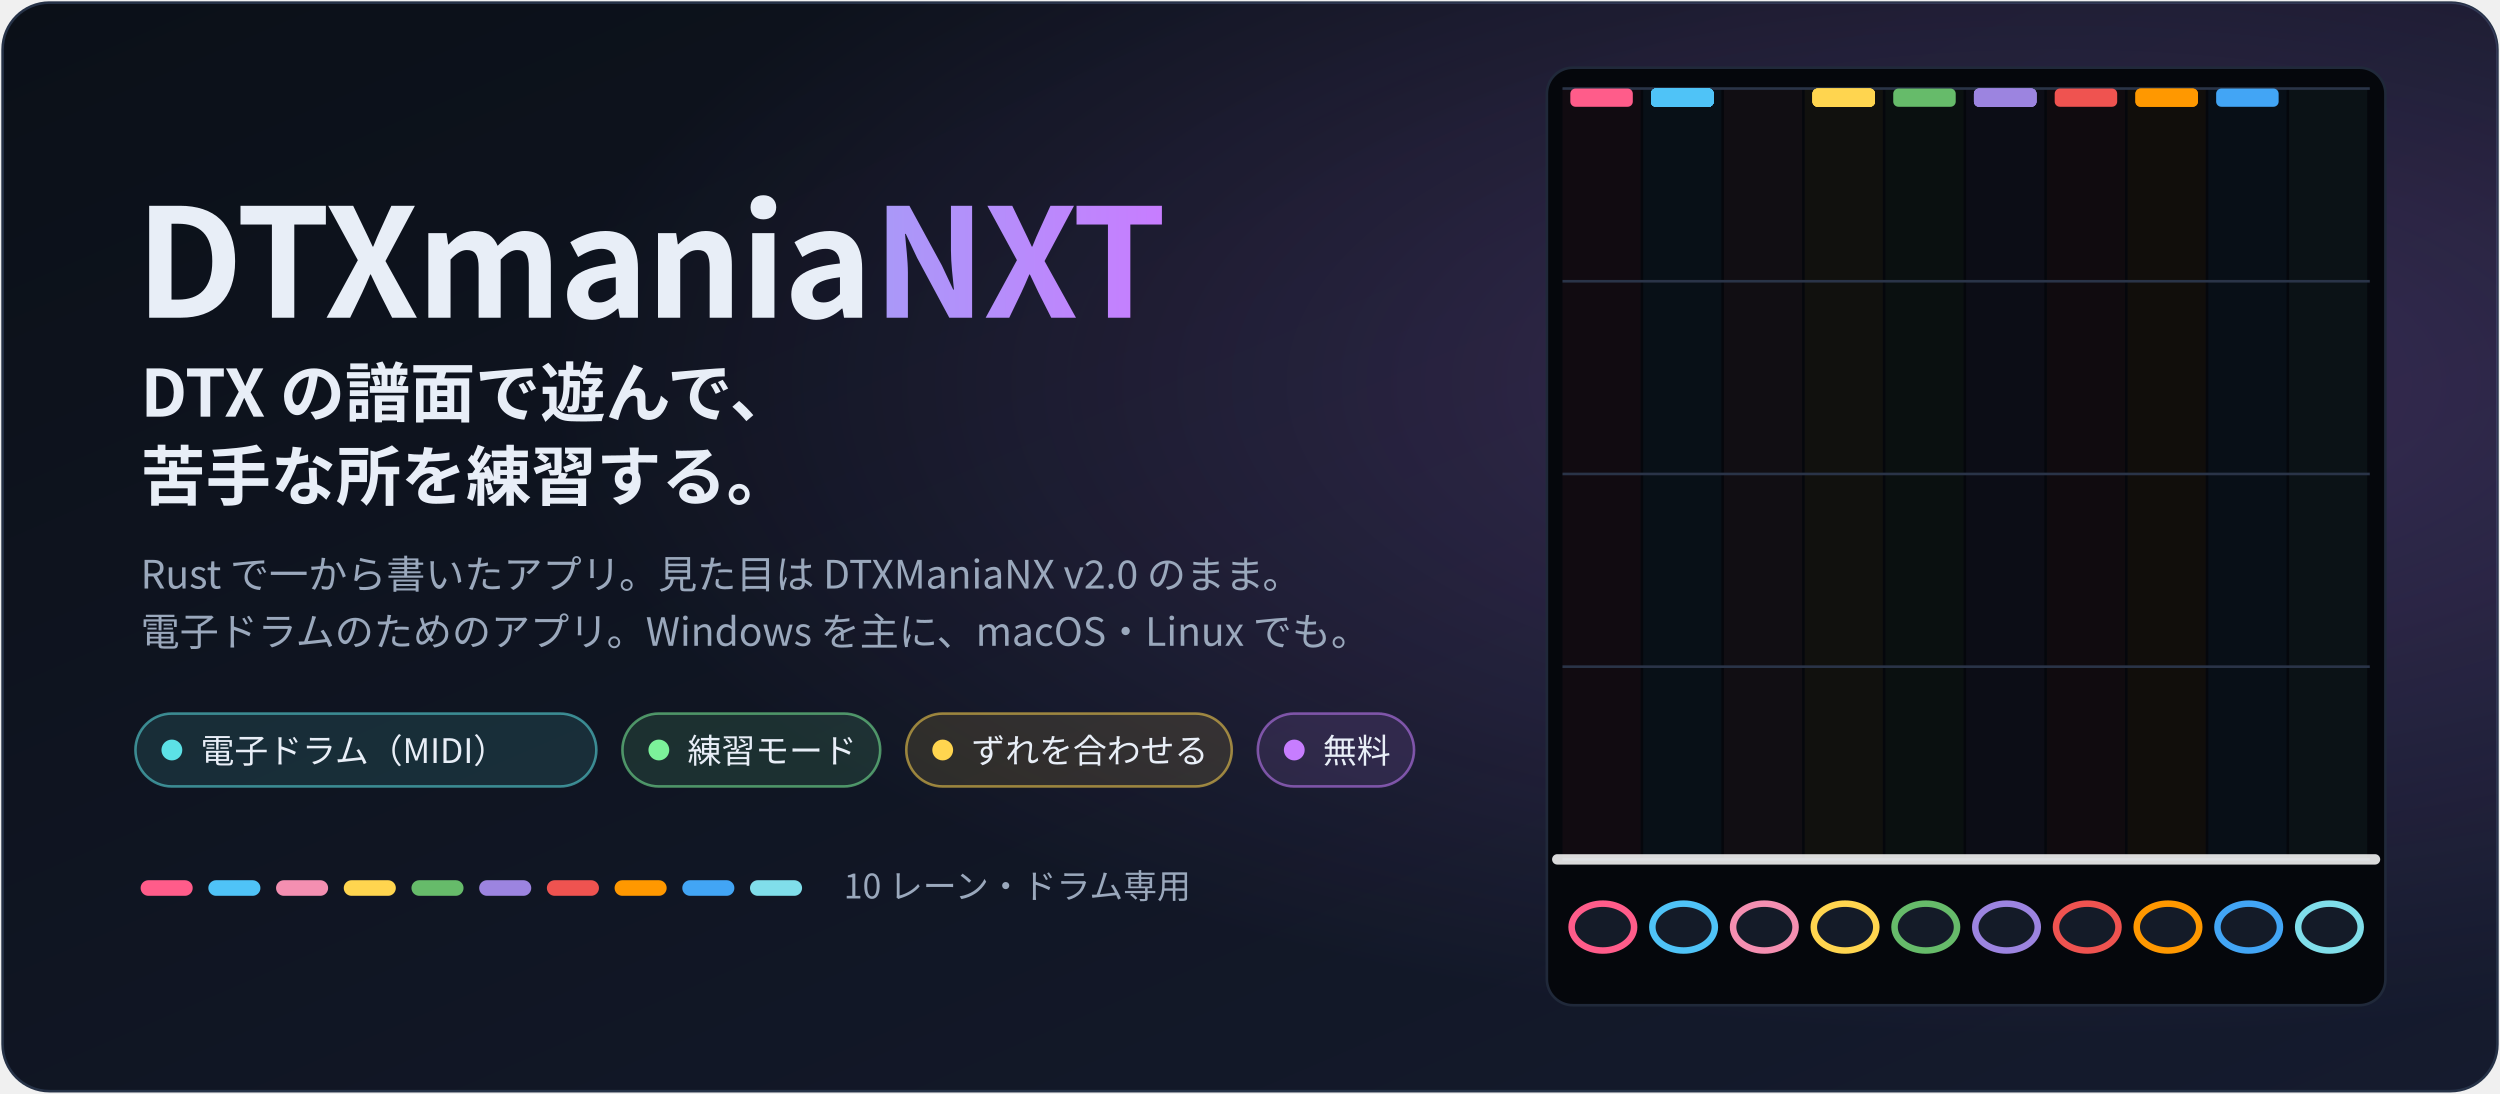
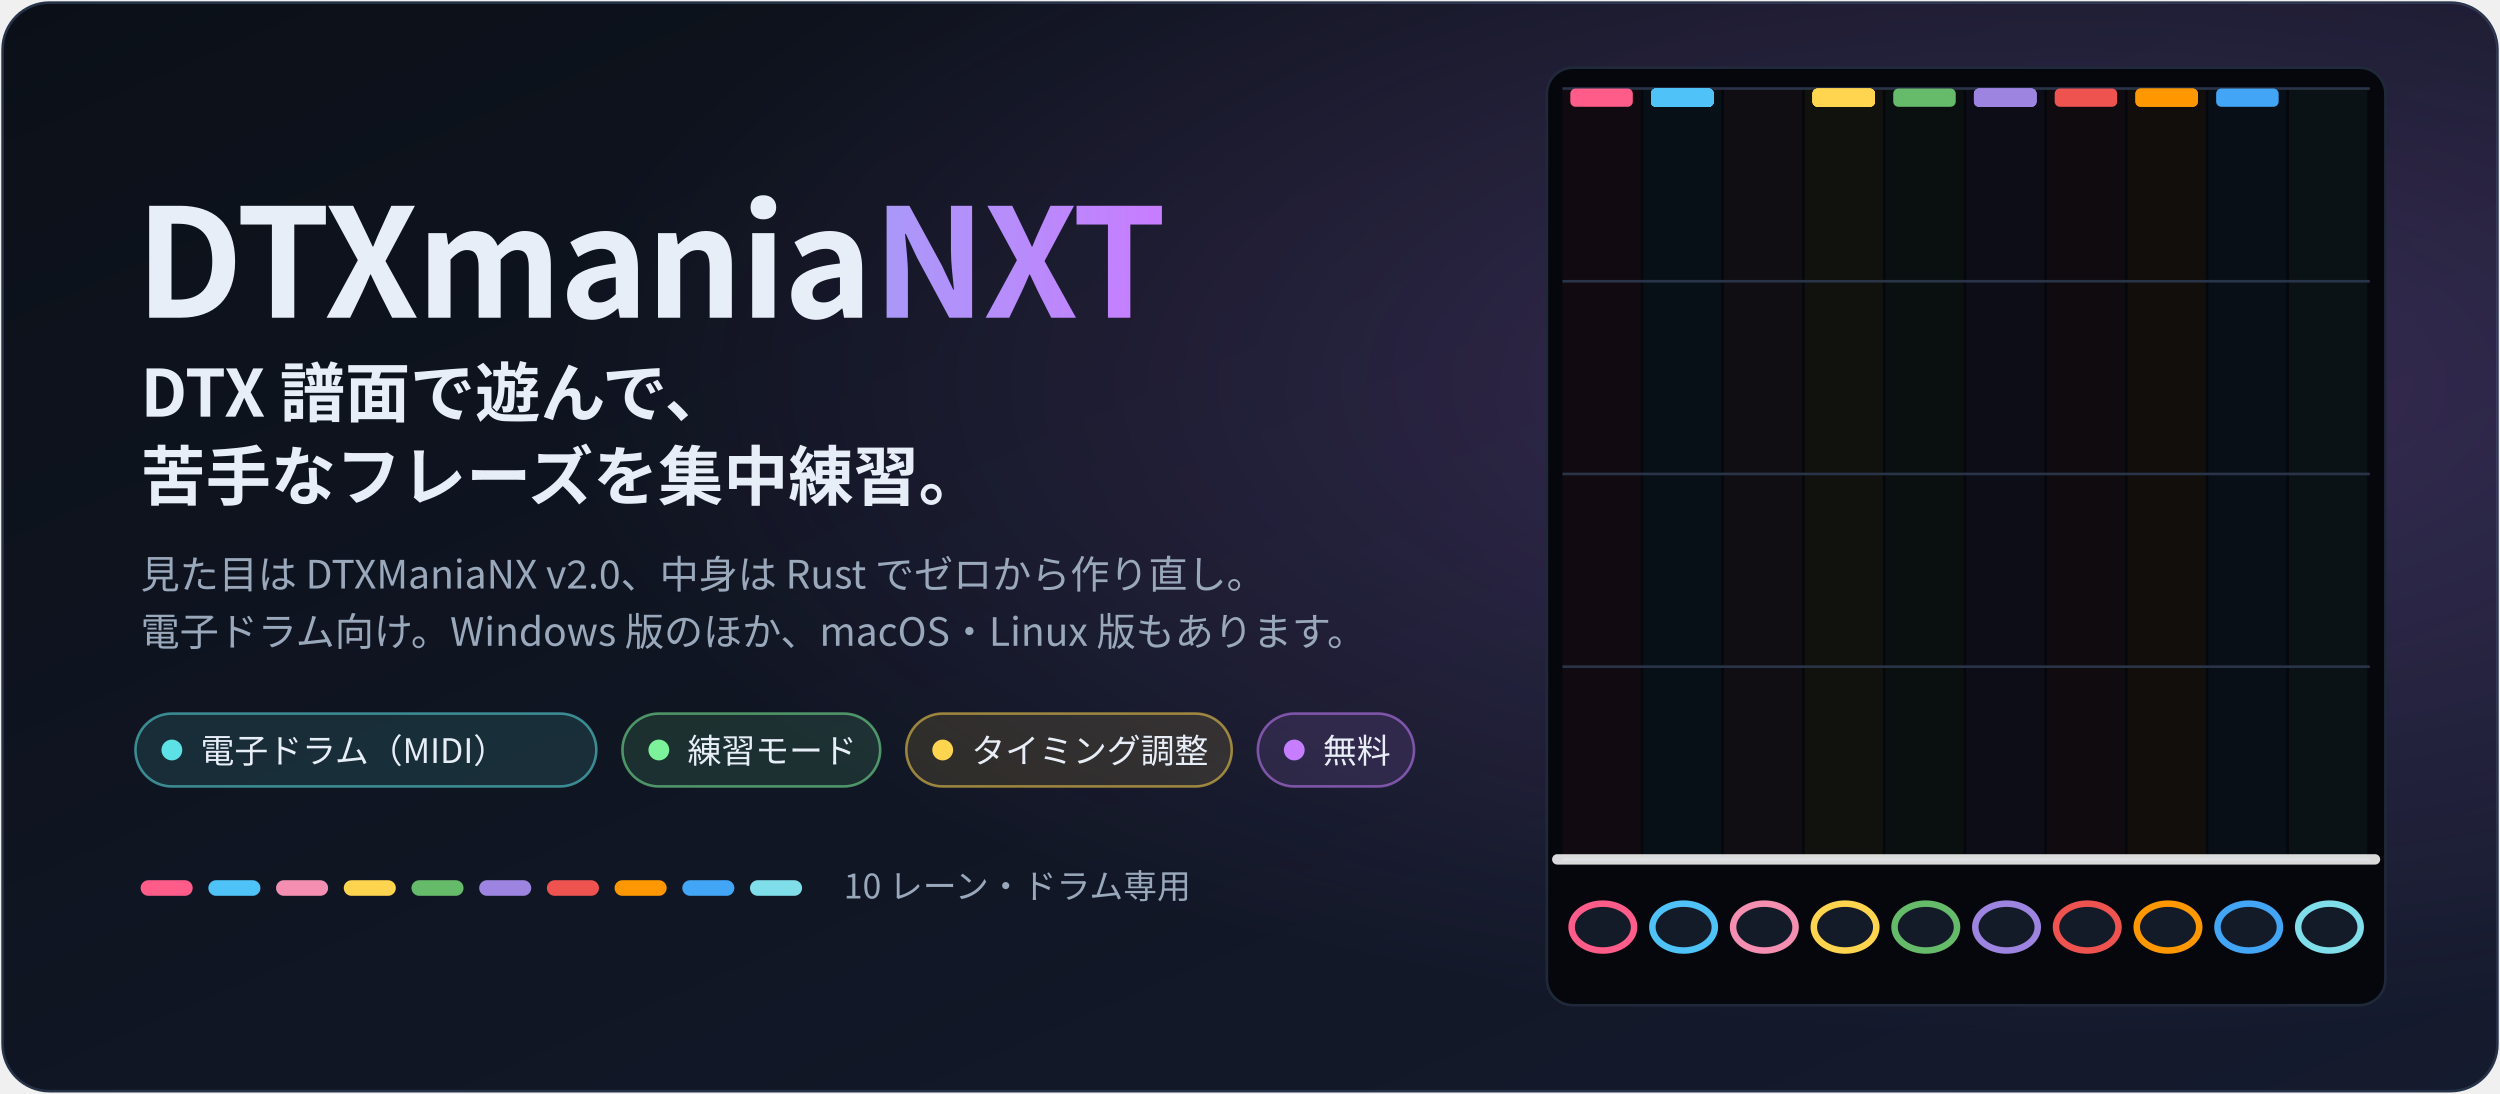
<svg xmlns="http://www.w3.org/2000/svg" width="960" height="420" viewBox="0 0 960 420" role="img" aria-labelledby="title desc">
  <style>
text{font-family:'Hiragino Sans','Hiragino Kaku Gothic ProN','Yu Gothic UI','Yu Gothic','Meiryo','Noto Sans JP','Noto Sans CJK JP',system-ui,sans-serif}
.mono{font-family:'JetBrains Mono','SF Mono','Cascadia Mono',Consolas,Menlo,monospace}
.fb{transform-box:fill-box;transform-origin:50% 50%}
@keyframes fall{0%{transform:translateY(0);opacity:1}29.167%{transform:translateY(290px);opacity:1}29.767%{transform:translateY(290px);opacity:0}100%{transform:translateY(290px);opacity:0}}
.fa{animation:fall 4.8s linear infinite}
@keyframes blip{0%{opacity:.9}8%{opacity:0}100%{opacity:0}}.bl{opacity:0;animation:blip 4.8s ease-out infinite}
@keyframes pop{0%{opacity:1;transform:scale(1.25)}2%{transform:scale(1)}4%{opacity:1}5.5%{opacity:0}100%{opacity:0}}.pp{opacity:0;animation:pop 4.8s ease-out infinite;transform-box:fill-box;transform-origin:50% 50%}
@keyframes w5{0%{opacity:0}0.000%{opacity:1}6.229%{opacity:0}100%{opacity:0}}
.w5{opacity:0;animation:w5 4.8s step-end infinite}
@keyframes w6{0%{opacity:0}6.250%{opacity:1}12.479%{opacity:0}100%{opacity:0}}
.w6{opacity:0;animation:w6 4.8s step-end infinite}
@keyframes w7{0%{opacity:0}12.500%{opacity:1}18.729%{opacity:0}100%{opacity:0}}
.w7{opacity:0;animation:w7 4.8s step-end infinite}
@keyframes w8{0%{opacity:0}18.750%{opacity:1}24.979%{opacity:0}100%{opacity:0}}
.w8{opacity:0;animation:w8 4.8s step-end infinite}
@keyframes w9{0%{opacity:0}25.000%{opacity:1}31.229%{opacity:0}100%{opacity:0}}
.w9{opacity:0;animation:w9 4.8s step-end infinite}
@keyframes w10{0%{opacity:0}31.250%{opacity:1}37.479%{opacity:0}100%{opacity:0}}
.w10{opacity:0;animation:w10 4.8s step-end infinite}
@keyframes w11{0%{opacity:0}37.500%{opacity:1}37.479%{opacity:0}100%{opacity:0}}
.w11{opacity:0;animation:w11 4.8s step-end infinite}
@keyframes w12{0%{opacity:0}37.500%{opacity:1}43.729%{opacity:0}100%{opacity:0}}
.w12{opacity:0;animation:w12 4.8s step-end infinite}
@keyframes w13{0%{opacity:0}43.750%{opacity:1}49.979%{opacity:0}100%{opacity:0}}
.w13{opacity:0;animation:w13 4.8s step-end infinite}
@keyframes w14{0%{opacity:0}50.000%{opacity:1}56.229%{opacity:0}100%{opacity:0}}
.w14{opacity:0;animation:w14 4.8s step-end infinite}
@keyframes w15{0%{opacity:0}56.250%{opacity:1}62.479%{opacity:0}100%{opacity:0}}
.w15{opacity:0;animation:w15 4.8s step-end infinite}
@keyframes w16{0%{opacity:0}62.500%{opacity:1}68.729%{opacity:0}100%{opacity:0}}
.w16{opacity:0;animation:w16 4.8s step-end infinite}
@keyframes w17{0%{opacity:0}68.750%{opacity:1}74.979%{opacity:0}100%{opacity:0}}
.w17{opacity:0;animation:w17 4.8s step-end infinite}
@keyframes w18{0%{opacity:0}75.000%{opacity:1}81.229%{opacity:0}100%{opacity:0}}
.w18{opacity:0;animation:w18 4.8s step-end infinite}
@keyframes w19{0%{opacity:0}81.250%{opacity:1}84.354%{opacity:0}100%{opacity:0}}
.w19{opacity:0;animation:w19 4.8s step-end infinite}
@keyframes w20{0%{opacity:0}84.375%{opacity:1}87.479%{opacity:0}100%{opacity:0}}
.w20{opacity:0;animation:w20 4.8s step-end infinite}
@keyframes w21{0%{opacity:0}87.500%{opacity:1}90.604%{opacity:0}100%{opacity:0}}
.w21{opacity:0;animation:w21 4.8s step-end infinite}
@keyframes w22{0%{opacity:0}90.625%{opacity:1}93.729%{opacity:0}100%{opacity:0}}
.w22{opacity:0;animation:w22 4.8s step-end infinite}
@keyframes w23{0%{opacity:0}93.750%{opacity:1}99.979%{opacity:0}100%{opacity:0}}
.w23{opacity:0;animation:w23 4.8s step-end infinite}
@media (prefers-reduced-motion:reduce){*{animation:none!important}}
</style>
  <defs>
    <linearGradient id="bg1" x1="0" y1="0" x2="1" y2="1">
      <stop offset="0" stop-color="#0B1018" />
      <stop offset="1" stop-color="#151B2E" />
    </linearGradient>
    <radialGradient id="rg2" cx="0.82" cy="0.35" r="0.6">
      <stop offset="0" stop-color="#C77DFF" stop-opacity="0.22" />
      <stop offset="1" stop-color="#C77DFF" stop-opacity="0" />
    </radialGradient>
    <linearGradient id="tg3" x1="0" y1="0" x2="1" y2="0">
      <stop offset="0" stop-color="#5CE1E6" />
      <stop offset="1" stop-color="#C77DFF" />
    </linearGradient>
    <linearGradient id="pg4" x1="0" y1="0" x2="0" y2="1">
      <stop offset="0" stop-color="#FFF6B0" />
      <stop offset="1" stop-color="#FFB300" />
    </linearGradient>
  </defs>
  <rect x="1" y="1" width="958" height="418" rx="18" fill="url(#bg1)" stroke="#263247" />
  <rect x="1" y="1" width="958" height="418" rx="18" fill="url(#rg2)" />
  <text x="52" y="122" font-size="58" font-weight="800" fill="#E8EEF7" letter-spacing="-1">DTXmania<tspan fill="url(#tg3)">NXT</tspan>
  </text>
-   <text x="54" y="160" font-size="25" fill="#E8EEF7" font-weight="700" text-anchor="start">DTX の譜面で遊んで、</text>
-   <text x="54" y="192" font-size="25" fill="#E8EEF7" font-weight="700" text-anchor="start">苦手な所を練習する。</text>
-   <text x="54" y="226" font-size="15" fill="#9AA8BC" font-weight="400" text-anchor="start">Rust で一から書いたアプリ。見た目は DTXManiaNX v2.0 のまま。</text>
-   <text x="54" y="248" font-size="15" fill="#9AA8BC" font-weight="400" text-anchor="start">電子ドラムのためのアプリ。Windows を主に、macOS・Linux でも。</text>
+   <text x="54" y="160" font-size="25" fill="#E8EEF7" font-weight="700" text-anchor="start">DTX 譜面で遊んで、</text>
+   <text x="54" y="192" font-size="25" fill="#E8EEF7" font-weight="700" text-anchor="start">苦手なフレーズを集中練習。</text>
+   <text x="54" y="226" font-size="15" fill="#9AA8BC" font-weight="400" text-anchor="start">見た目は DTXManiaNX v2.0、中身は Rust でゼロから作り直し。</text>
+   <text x="54" y="248" font-size="15" fill="#9AA8BC" font-weight="400" text-anchor="start">電子ドラム向け。Windows 版のほか、macOS・Linux 版もあります。</text>
  <rect x="52" y="274" width="177" height="28" rx="14" fill="#5CE1E6" fill-opacity="0.12" stroke="#5CE1E6" stroke-opacity="0.55" />
  <circle cx="66" cy="288" r="4" fill="#5CE1E6" />
  <text x="77" y="293" font-size="13" fill="#E8EEF7" font-weight="500" text-anchor="start">電子ドラム（MIDI）</text>
  <rect x="239.0" y="274" width="99" height="28" rx="14" fill="#7CF29A" fill-opacity="0.12" stroke="#7CF29A" stroke-opacity="0.55" />
  <circle cx="253.0" cy="288" r="4" fill="#7CF29A" />
  <text x="264.0" y="293" font-size="13" fill="#E8EEF7" font-weight="500" text-anchor="start">練習モード</text>
  <rect x="348.0" y="274" width="125" height="28" rx="14" fill="#FFD54F" fill-opacity="0.12" stroke="#FFD54F" stroke-opacity="0.55" />
  <circle cx="362.0" cy="288" r="4" fill="#FFD54F" />
-   <text x="373.0" y="293" font-size="13" fill="#E8EEF7" font-weight="500" text-anchor="start">ずれを合わせる</text>
+   <text x="373.0" y="293" font-size="13" fill="#E8EEF7" font-weight="500" text-anchor="start">タイミング調整</text>
  <rect x="483.0" y="274" width="60" height="28" rx="14" fill="#C77DFF" fill-opacity="0.12" stroke="#C77DFF" stroke-opacity="0.55" />
  <circle cx="497.0" cy="288" r="4" fill="#C77DFF" />
  <text x="508.0" y="293" font-size="13" fill="#E8EEF7" font-weight="500" text-anchor="start">無料</text>
  <rect x="54" y="338" width="20" height="6" rx="3" fill="#FF5C8A" />
  <rect x="80" y="338" width="20" height="6" rx="3" fill="#4FC3F7" />
  <rect x="106" y="338" width="20" height="6" rx="3" fill="#F48FB1" />
  <rect x="132" y="338" width="20" height="6" rx="3" fill="#FFD54F" />
  <rect x="158" y="338" width="20" height="6" rx="3" fill="#66BB6A" />
  <rect x="184" y="338" width="20" height="6" rx="3" fill="#9C84E0" />
  <rect x="210" y="338" width="20" height="6" rx="3" fill="#EF5350" />
  <rect x="236" y="338" width="20" height="6" rx="3" fill="#FF9800" />
  <rect x="262" y="338" width="20" height="6" rx="3" fill="#42A5F5" />
  <rect x="288" y="338" width="20" height="6" rx="3" fill="#80DEEA" />
  <text x="324" y="345" font-size="13" fill="#9AA8BC" font-weight="400" text-anchor="start">10 レーン・ドラム専用</text>
  <rect x="594" y="26" width="322" height="360" rx="10" fill="#05070C" stroke="#20293A" />
  <rect x="600" y="34" width="30" height="296" fill="#FF5C8A" fill-opacity="0.05" />
  <rect x="631" y="34" width="30" height="296" fill="#4FC3F7" fill-opacity="0.05" />
  <rect x="662" y="34" width="30" height="296" fill="#F48FB1" fill-opacity="0.05" />
  <rect x="693" y="34" width="30" height="296" fill="#FFD54F" fill-opacity="0.05" />
  <rect x="724" y="34" width="30" height="296" fill="#66BB6A" fill-opacity="0.05" />
  <rect x="755" y="34" width="30" height="296" fill="#9C84E0" fill-opacity="0.05" />
  <rect x="786" y="34" width="30" height="296" fill="#EF5350" fill-opacity="0.05" />
  <rect x="817" y="34" width="30" height="296" fill="#FF9800" fill-opacity="0.05" />
  <rect x="848" y="34" width="30" height="296" fill="#42A5F5" fill-opacity="0.05" />
  <rect x="879" y="34" width="30" height="296" fill="#80DEEA" fill-opacity="0.05" />
  <line x1="600" y1="330" x2="910" y2="330" stroke="#2A3448" stroke-width="1" />
  <line x1="600" y1="256" x2="910" y2="256" stroke="#2A3448" stroke-width="1" />
  <line x1="600" y1="182" x2="910" y2="182" stroke="#2A3448" stroke-width="1" />
  <line x1="600" y1="108" x2="910" y2="108" stroke="#2A3448" stroke-width="1" />
  <line x1="600" y1="34" x2="910" y2="34" stroke="#2A3448" stroke-width="1" />
  <rect class="fa" style="animation-delay:-1.400s" x="758" y="34" width="24" height="7" rx="2" fill="#9C84E0" />
  <rect class="fa" style="animation-delay:-1.400s" x="851" y="34" width="24" height="7" rx="2" fill="#42A5F5" />
  <rect class="fa" style="animation-delay:-1.400s" x="634" y="34" width="24" height="7" rx="2" fill="#4FC3F7" />
  <rect class="fa" style="animation-delay:-1.100s" x="634" y="34" width="24" height="7" rx="2" fill="#4FC3F7" />
  <rect class="fa" style="animation-delay:-0.800s" x="634" y="34" width="24" height="7" rx="2" fill="#4FC3F7" />
  <rect class="fa" style="animation-delay:-0.800s" x="696" y="34" width="24" height="7" rx="2" fill="#FFD54F" />
  <rect class="fa" style="animation-delay:-0.500s" x="634" y="34" width="24" height="7" rx="2" fill="#4FC3F7" />
  <rect class="fa" style="animation-delay:-0.200s" x="634" y="34" width="24" height="7" rx="2" fill="#4FC3F7" />
  <rect class="fa" style="animation-delay:-4.700s" x="758" y="34" width="24" height="7" rx="2" fill="#9C84E0" />
  <rect class="fa" style="animation-delay:-4.700s" x="634" y="34" width="24" height="7" rx="2" fill="#4FC3F7" />
  <rect class="fa" style="animation-delay:-4.400s" x="634" y="34" width="24" height="7" rx="2" fill="#4FC3F7" />
  <rect class="fa" style="animation-delay:-4.400s" x="696" y="34" width="24" height="7" rx="2" fill="#FFD54F" />
  <rect class="fa" style="animation-delay:-4.100s" x="634" y="34" width="24" height="7" rx="2" fill="#4FC3F7" />
  <rect class="fa" style="animation-delay:-3.800s" x="758" y="34" width="24" height="7" rx="2" fill="#9C84E0" />
  <rect class="fa" style="animation-delay:-3.800s" x="634" y="34" width="24" height="7" rx="2" fill="#4FC3F7" />
  <rect class="fa" style="animation-delay:-3.800s" x="603" y="34" width="24" height="7" rx="2" fill="#FF5C8A" />
  <rect class="fa" style="animation-delay:-3.500s" x="634" y="34" width="24" height="7" rx="2" fill="#4FC3F7" />
  <rect class="fa" style="animation-delay:-3.200s" x="634" y="34" width="24" height="7" rx="2" fill="#4FC3F7" />
  <rect class="fa" style="animation-delay:-3.200s" x="696" y="34" width="24" height="7" rx="2" fill="#FFD54F" />
  <rect class="fa" style="animation-delay:-2.900s" x="634" y="34" width="24" height="7" rx="2" fill="#4FC3F7" />
  <rect class="fa" style="animation-delay:-2.600s" x="634" y="34" width="24" height="7" rx="2" fill="#4FC3F7" />
  <rect class="fa" style="animation-delay:-2.300s" x="758" y="34" width="24" height="7" rx="2" fill="#9C84E0" />
  <rect class="fa" style="animation-delay:-2.300s" x="634" y="34" width="24" height="7" rx="2" fill="#4FC3F7" />
  <rect class="fa" style="animation-delay:-2.300s" x="727" y="34" width="24" height="7" rx="2" fill="#66BB6A" />
  <rect class="fa" style="animation-delay:-2.150s" x="789" y="34" width="24" height="7" rx="2" fill="#EF5350" />
  <rect class="fa" style="animation-delay:-2.000s" x="820" y="34" width="24" height="7" rx="2" fill="#FF9800" />
  <rect class="fa" style="animation-delay:-2.000s" x="634" y="34" width="24" height="7" rx="2" fill="#4FC3F7" />
  <rect class="fa" style="animation-delay:-2.000s" x="696" y="34" width="24" height="7" rx="2" fill="#FFD54F" />
  <rect class="fa" style="animation-delay:-1.850s" x="820" y="34" width="24" height="7" rx="2" fill="#FF9800" />
  <rect class="fa" style="animation-delay:-1.700s" x="634" y="34" width="24" height="7" rx="2" fill="#4FC3F7" />
  <rect class="bl" style="animation-delay:-4.800s" x="631" y="210" width="30" height="120" fill="#4FC3F7" fill-opacity="0.35" />
  <rect class="bl" style="animation-delay:-4.800s" x="755" y="210" width="30" height="120" fill="#9C84E0" fill-opacity="0.35" />
  <rect class="bl" style="animation-delay:-4.800s" x="848" y="210" width="30" height="120" fill="#42A5F5" fill-opacity="0.35" />
  <rect class="bl" style="animation-delay:-4.500s" x="631" y="210" width="30" height="120" fill="#4FC3F7" fill-opacity="0.35" />
  <rect class="bl" style="animation-delay:-4.200s" x="631" y="210" width="30" height="120" fill="#4FC3F7" fill-opacity="0.35" />
  <rect class="bl" style="animation-delay:-4.200s" x="693" y="210" width="30" height="120" fill="#FFD54F" fill-opacity="0.35" />
  <rect class="bl" style="animation-delay:-3.900s" x="631" y="210" width="30" height="120" fill="#4FC3F7" fill-opacity="0.35" />
  <rect class="bl" style="animation-delay:-3.600s" x="631" y="210" width="30" height="120" fill="#4FC3F7" fill-opacity="0.35" />
  <rect class="bl" style="animation-delay:-3.300s" x="631" y="210" width="30" height="120" fill="#4FC3F7" fill-opacity="0.35" />
  <rect class="bl" style="animation-delay:-3.300s" x="755" y="210" width="30" height="120" fill="#9C84E0" fill-opacity="0.35" />
  <rect class="bl" style="animation-delay:-3.000s" x="631" y="210" width="30" height="120" fill="#4FC3F7" fill-opacity="0.35" />
  <rect class="bl" style="animation-delay:-3.000s" x="693" y="210" width="30" height="120" fill="#FFD54F" fill-opacity="0.35" />
  <rect class="bl" style="animation-delay:-2.700s" x="631" y="210" width="30" height="120" fill="#4FC3F7" fill-opacity="0.35" />
  <rect class="bl" style="animation-delay:-2.400s" x="631" y="210" width="30" height="120" fill="#4FC3F7" fill-opacity="0.35" />
  <rect class="bl" style="animation-delay:-2.400s" x="755" y="210" width="30" height="120" fill="#9C84E0" fill-opacity="0.35" />
  <rect class="bl" style="animation-delay:-2.400s" x="600" y="210" width="30" height="120" fill="#FF5C8A" fill-opacity="0.35" />
  <rect class="bl" style="animation-delay:-2.100s" x="631" y="210" width="30" height="120" fill="#4FC3F7" fill-opacity="0.35" />
  <rect class="bl" style="animation-delay:-1.800s" x="631" y="210" width="30" height="120" fill="#4FC3F7" fill-opacity="0.35" />
  <rect class="bl" style="animation-delay:-1.800s" x="693" y="210" width="30" height="120" fill="#FFD54F" fill-opacity="0.35" />
  <rect class="bl" style="animation-delay:-1.500s" x="631" y="210" width="30" height="120" fill="#4FC3F7" fill-opacity="0.35" />
  <rect class="bl" style="animation-delay:-1.200s" x="631" y="210" width="30" height="120" fill="#4FC3F7" fill-opacity="0.35" />
  <rect class="bl" style="animation-delay:-0.900s" x="631" y="210" width="30" height="120" fill="#4FC3F7" fill-opacity="0.35" />
  <rect class="bl" style="animation-delay:-0.900s" x="755" y="210" width="30" height="120" fill="#9C84E0" fill-opacity="0.35" />
  <rect class="bl" style="animation-delay:-0.900s" x="724" y="210" width="30" height="120" fill="#66BB6A" fill-opacity="0.35" />
  <rect class="bl" style="animation-delay:-0.750s" x="786" y="210" width="30" height="120" fill="#EF5350" fill-opacity="0.35" />
  <rect class="bl" style="animation-delay:-0.600s" x="631" y="210" width="30" height="120" fill="#4FC3F7" fill-opacity="0.35" />
  <rect class="bl" style="animation-delay:-0.600s" x="693" y="210" width="30" height="120" fill="#FFD54F" fill-opacity="0.35" />
  <rect class="bl" style="animation-delay:-0.600s" x="817" y="210" width="30" height="120" fill="#FF9800" fill-opacity="0.35" />
  <rect class="bl" style="animation-delay:-0.450s" x="817" y="210" width="30" height="120" fill="#FF9800" fill-opacity="0.35" />
  <rect class="bl" style="animation-delay:-0.300s" x="631" y="210" width="30" height="120" fill="#4FC3F7" fill-opacity="0.35" />
  <rect x="596" y="328" width="318" height="4" rx="2" fill="#FFFFFF" fill-opacity="0.85" />
  <ellipse cx="615.5" cy="356" rx="12" ry="9" fill="#141B28" stroke="#FF5C8A" stroke-width="2.5" />
  <ellipse cx="646.5" cy="356" rx="12" ry="9" fill="#141B28" stroke="#4FC3F7" stroke-width="2.5" />
  <ellipse cx="677.5" cy="356" rx="12" ry="9" fill="#141B28" stroke="#F48FB1" stroke-width="2.5" />
  <ellipse cx="708.5" cy="356" rx="12" ry="9" fill="#141B28" stroke="#FFD54F" stroke-width="2.5" />
  <ellipse cx="739.5" cy="356" rx="12" ry="9" fill="#141B28" stroke="#66BB6A" stroke-width="2.5" />
  <ellipse cx="770.5" cy="356" rx="12" ry="9" fill="#141B28" stroke="#9C84E0" stroke-width="2.5" />
  <ellipse cx="801.5" cy="356" rx="12" ry="9" fill="#141B28" stroke="#EF5350" stroke-width="2.5" />
  <ellipse cx="832.5" cy="356" rx="12" ry="9" fill="#141B28" stroke="#FF9800" stroke-width="2.5" />
  <ellipse cx="863.5" cy="356" rx="12" ry="9" fill="#141B28" stroke="#42A5F5" stroke-width="2.5" />
  <ellipse cx="894.5" cy="356" rx="12" ry="9" fill="#141B28" stroke="#80DEEA" stroke-width="2.5" />
  <text class="pp" style="animation-delay:-4.800s" x="755" y="180" font-size="30" font-weight="800" font-style="italic" fill="url(#pg4)" text-anchor="middle" stroke="#3A2400" stroke-width="1">PERFECT</text>
  <text class="pp" style="animation-delay:-4.500s" x="755" y="180" font-size="30" font-weight="800" font-style="italic" fill="url(#pg4)" text-anchor="middle" stroke="#3A2400" stroke-width="1">PERFECT</text>
  <text class="pp" style="animation-delay:-4.200s" x="755" y="180" font-size="30" font-weight="800" font-style="italic" fill="url(#pg4)" text-anchor="middle" stroke="#3A2400" stroke-width="1">PERFECT</text>
  <text class="pp" style="animation-delay:-3.900s" x="755" y="180" font-size="30" font-weight="800" font-style="italic" fill="url(#pg4)" text-anchor="middle" stroke="#3A2400" stroke-width="1">PERFECT</text>
  <text class="pp" style="animation-delay:-3.600s" x="755" y="180" font-size="30" font-weight="800" font-style="italic" fill="url(#pg4)" text-anchor="middle" stroke="#3A2400" stroke-width="1">PERFECT</text>
  <text class="pp" style="animation-delay:-3.300s" x="755" y="180" font-size="30" font-weight="800" font-style="italic" fill="url(#pg4)" text-anchor="middle" stroke="#3A2400" stroke-width="1">PERFECT</text>
  <text class="pp" style="animation-delay:-3.000s" x="755" y="180" font-size="30" font-weight="800" font-style="italic" fill="url(#pg4)" text-anchor="middle" stroke="#3A2400" stroke-width="1">PERFECT</text>
  <text class="pp" style="animation-delay:-3.000s" x="755" y="180" font-size="30" font-weight="800" font-style="italic" fill="url(#pg4)" text-anchor="middle" stroke="#3A2400" stroke-width="1">PERFECT</text>
  <text class="pp" style="animation-delay:-2.700s" x="755" y="180" font-size="30" font-weight="800" font-style="italic" fill="url(#pg4)" text-anchor="middle" stroke="#3A2400" stroke-width="1">PERFECT</text>
  <text class="pp" style="animation-delay:-2.400s" x="755" y="180" font-size="30" font-weight="800" font-style="italic" fill="url(#pg4)" text-anchor="middle" stroke="#3A2400" stroke-width="1">PERFECT</text>
  <text class="pp" style="animation-delay:-2.100s" x="755" y="180" font-size="30" font-weight="800" font-style="italic" fill="url(#pg4)" text-anchor="middle" stroke="#3A2400" stroke-width="1">PERFECT</text>
  <text class="pp" style="animation-delay:-1.800s" x="755" y="180" font-size="30" font-weight="800" font-style="italic" fill="url(#pg4)" text-anchor="middle" stroke="#3A2400" stroke-width="1">PERFECT</text>
  <text class="pp" style="animation-delay:-1.500s" x="755" y="180" font-size="30" font-weight="800" font-style="italic" fill="url(#pg4)" text-anchor="middle" stroke="#3A2400" stroke-width="1">PERFECT</text>
  <text class="pp" style="animation-delay:-1.200s" x="755" y="180" font-size="30" font-weight="800" font-style="italic" fill="url(#pg4)" text-anchor="middle" stroke="#3A2400" stroke-width="1">PERFECT</text>
  <text class="pp" style="animation-delay:-0.900s" x="755" y="180" font-size="30" font-weight="800" font-style="italic" fill="url(#pg4)" text-anchor="middle" stroke="#3A2400" stroke-width="1">PERFECT</text>
  <text class="pp" style="animation-delay:-0.750s" x="755" y="180" font-size="30" font-weight="800" font-style="italic" fill="url(#pg4)" text-anchor="middle" stroke="#3A2400" stroke-width="1">PERFECT</text>
  <text class="pp" style="animation-delay:-0.600s" x="755" y="180" font-size="30" font-weight="800" font-style="italic" fill="url(#pg4)" text-anchor="middle" stroke="#3A2400" stroke-width="1">PERFECT</text>
  <text class="pp" style="animation-delay:-0.450s" x="755" y="180" font-size="30" font-weight="800" font-style="italic" fill="url(#pg4)" text-anchor="middle" stroke="#3A2400" stroke-width="1">PERFECT</text>
  <text class="pp" style="animation-delay:-0.300s" x="755" y="180" font-size="30" font-weight="800" font-style="italic" fill="url(#pg4)" text-anchor="middle" stroke="#3A2400" stroke-width="1">PERFECT</text>
  <text class="w5" x="755" y="130" font-size="22" font-weight="800" fill="#5CE1E6" text-anchor="middle" fill-opacity="0.9">100 COMBO</text>
  <text class="w6" x="755" y="130" font-size="22" font-weight="800" fill="#5CE1E6" text-anchor="middle" fill-opacity="0.9">101 COMBO</text>
  <text class="w7" x="755" y="130" font-size="22" font-weight="800" fill="#5CE1E6" text-anchor="middle" fill-opacity="0.9">102 COMBO</text>
  <text class="w8" x="755" y="130" font-size="22" font-weight="800" fill="#5CE1E6" text-anchor="middle" fill-opacity="0.9">103 COMBO</text>
  <text class="w9" x="755" y="130" font-size="22" font-weight="800" fill="#5CE1E6" text-anchor="middle" fill-opacity="0.9">104 COMBO</text>
  <text class="w10" x="755" y="130" font-size="22" font-weight="800" fill="#5CE1E6" text-anchor="middle" fill-opacity="0.9">105 COMBO</text>
  <text class="w11" x="755" y="130" font-size="22" font-weight="800" fill="#5CE1E6" text-anchor="middle" fill-opacity="0.9">106 COMBO</text>
  <text class="w12" x="755" y="130" font-size="22" font-weight="800" fill="#5CE1E6" text-anchor="middle" fill-opacity="0.9">107 COMBO</text>
  <text class="w13" x="755" y="130" font-size="22" font-weight="800" fill="#5CE1E6" text-anchor="middle" fill-opacity="0.9">108 COMBO</text>
  <text class="w14" x="755" y="130" font-size="22" font-weight="800" fill="#5CE1E6" text-anchor="middle" fill-opacity="0.9">109 COMBO</text>
  <text class="w15" x="755" y="130" font-size="22" font-weight="800" fill="#5CE1E6" text-anchor="middle" fill-opacity="0.9">110 COMBO</text>
  <text class="w16" x="755" y="130" font-size="22" font-weight="800" fill="#5CE1E6" text-anchor="middle" fill-opacity="0.9">111 COMBO</text>
  <text class="w17" x="755" y="130" font-size="22" font-weight="800" fill="#5CE1E6" text-anchor="middle" fill-opacity="0.9">112 COMBO</text>
  <text class="w18" x="755" y="130" font-size="22" font-weight="800" fill="#5CE1E6" text-anchor="middle" fill-opacity="0.9">113 COMBO</text>
  <text class="w19" x="755" y="130" font-size="22" font-weight="800" fill="#5CE1E6" text-anchor="middle" fill-opacity="0.9">114 COMBO</text>
  <text class="w20" x="755" y="130" font-size="22" font-weight="800" fill="#5CE1E6" text-anchor="middle" fill-opacity="0.9">115 COMBO</text>
  <text class="w21" x="755" y="130" font-size="22" font-weight="800" fill="#5CE1E6" text-anchor="middle" fill-opacity="0.9">116 COMBO</text>
  <text class="w22" x="755" y="130" font-size="22" font-weight="800" fill="#5CE1E6" text-anchor="middle" fill-opacity="0.9">117 COMBO</text>
  <text class="w23" x="755" y="130" font-size="22" font-weight="800" fill="#5CE1E6" text-anchor="middle" fill-opacity="0.9">118 COMBO</text>
</svg>
